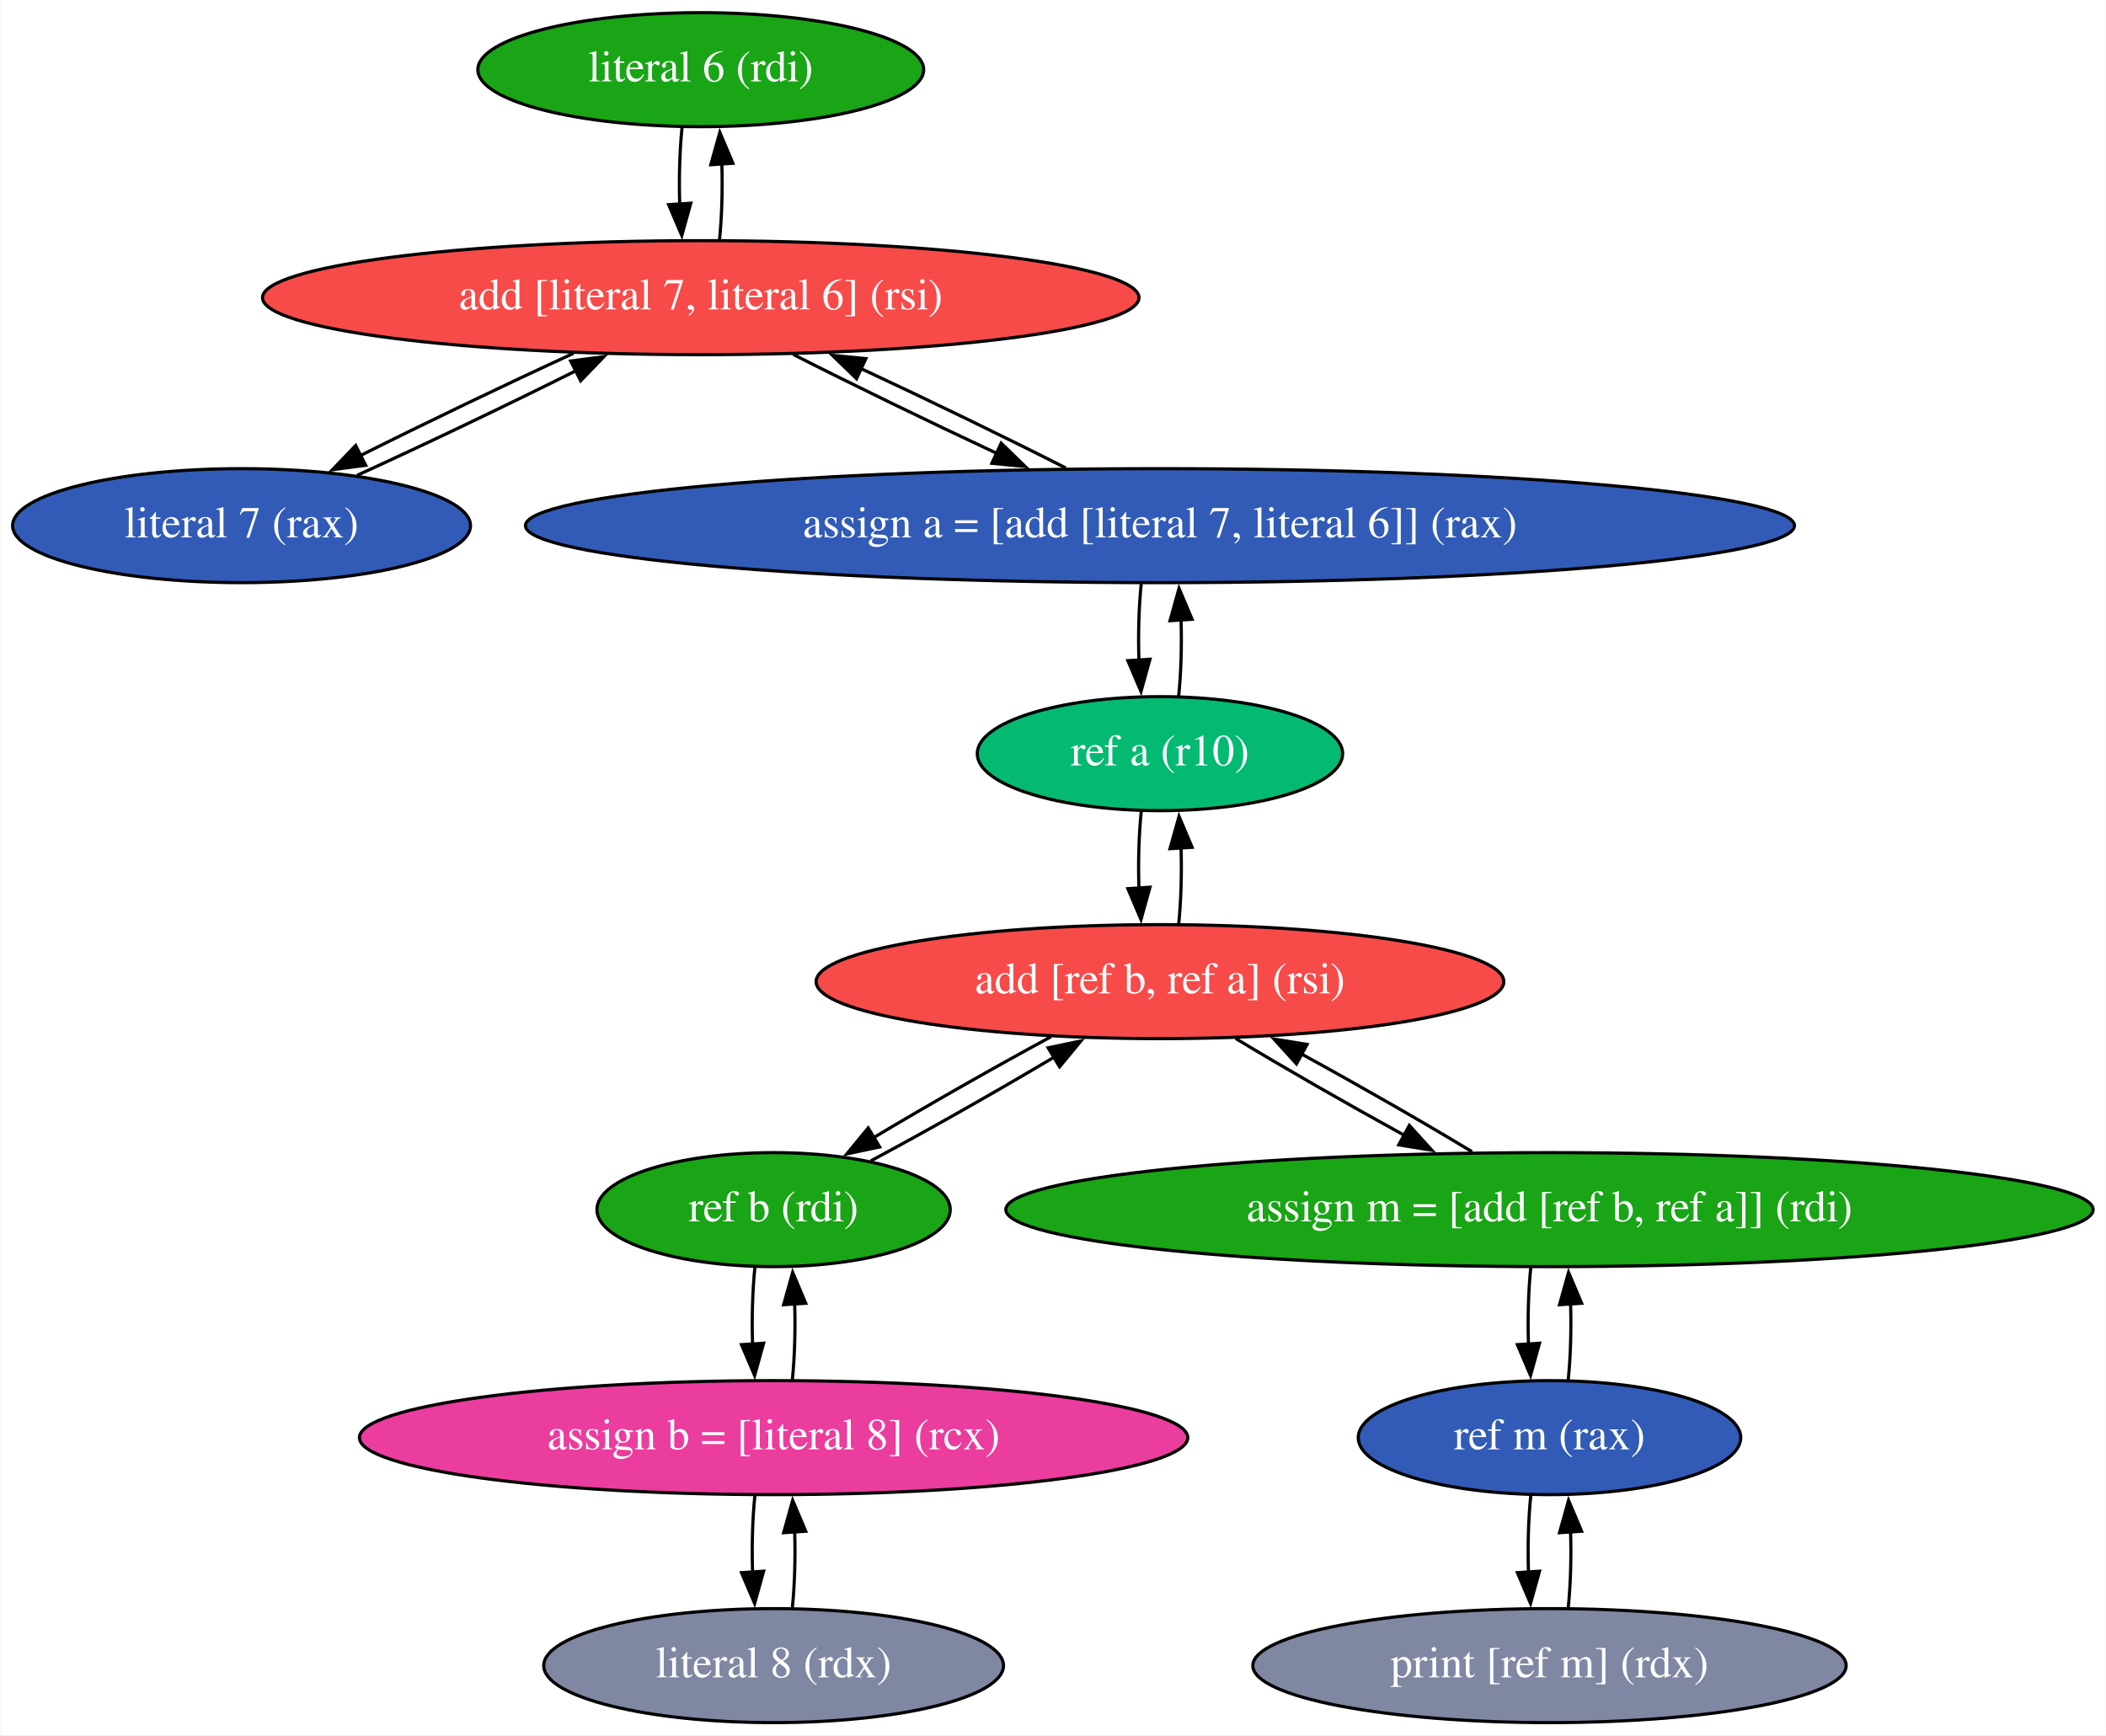
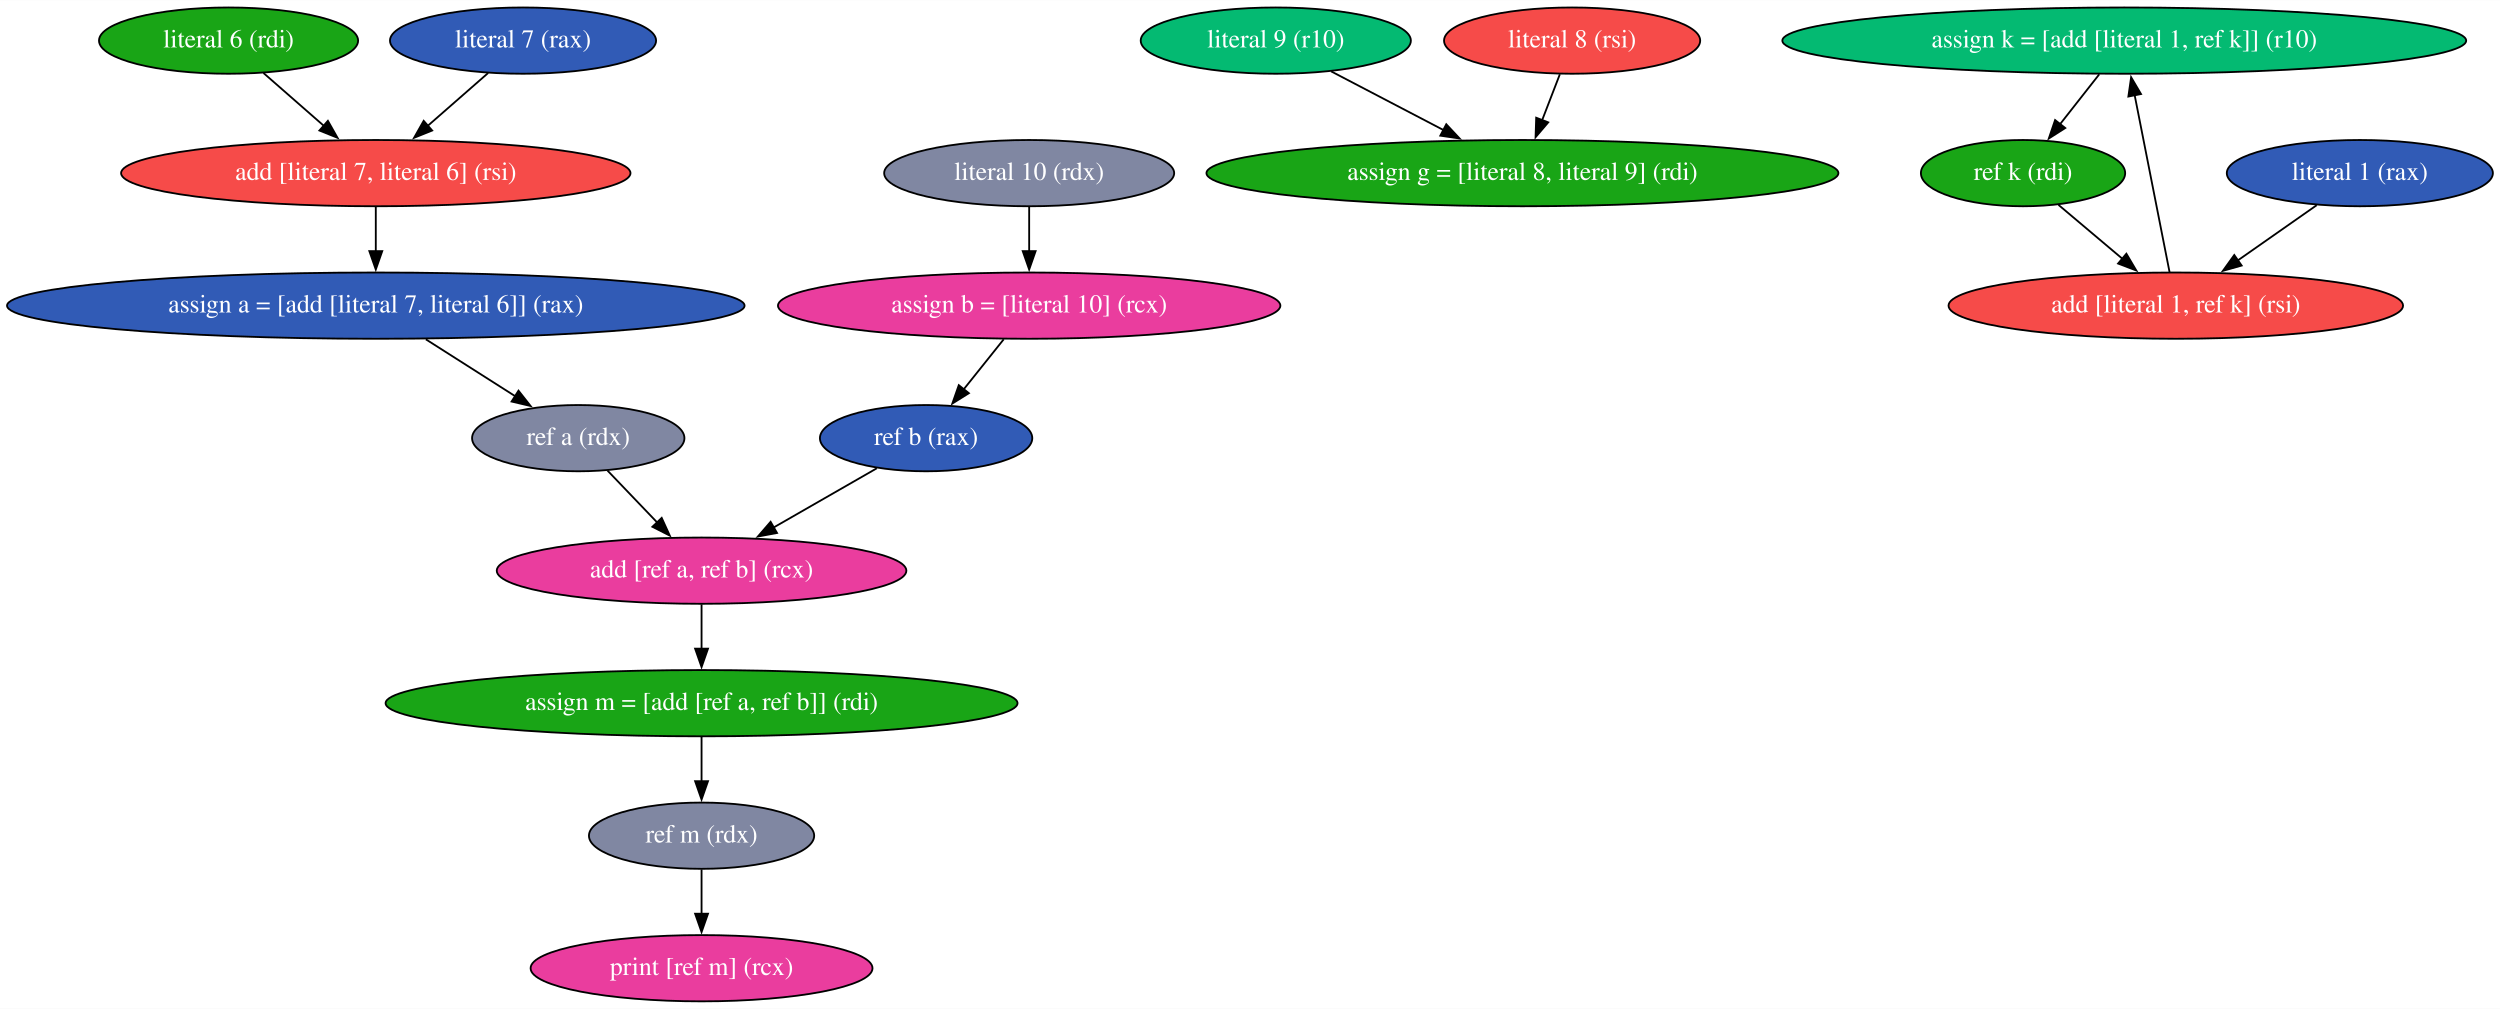
- <svg xmlns="http://www.w3.org/2000/svg" width="665pt" height="548pt" viewBox="0.00 0.00 664.73 548.00">
+ <svg xmlns="http://www.w3.org/2000/svg" width="1358pt" height="548pt" viewBox="0.00 0.00 1358.33 548.00">
  <g id="graph0" class="graph" transform="scale(1 1) rotate(0) translate(4 544)">
-     <polygon fill="white" stroke="none" points="-4,4 -4,-544 660.73,-544 660.73,4 -4,4" />
+     <polygon fill="white" stroke="none" points="-4,4 -4,-544 1354.33,-544 1354.33,4 -4,4" />
    <g id="node1" class="node">
-       <ellipse fill="#19a516" stroke="black" cx="217.14" cy="-522" rx="70.39" ry="18" />
-       <text text-anchor="middle" x="217.14" y="-518.3" font-family="Times,serif" font-size="14.00" fill="white">literal 6 (rdi)</text>
+       <ellipse fill="#19a516" stroke="black" cx="120.18" cy="-522" rx="70.39" ry="18" />
+       <text text-anchor="middle" x="120.18" y="-518.3" font-family="Times,serif" font-size="14.00" fill="white">literal 6 (rdi)</text>
    </g>
    <g id="node2" class="node">
-       <ellipse fill="#f64b49" stroke="black" cx="217.14" cy="-450" rx="138.38" ry="18" />
-       <text text-anchor="middle" x="217.14" y="-446.3" font-family="Times,serif" font-size="14.00" fill="white">add [literal 7, literal 6] (rsi)</text>
+       <ellipse fill="#f64b49" stroke="black" cx="200.18" cy="-450" rx="138.38" ry="18" />
+       <text text-anchor="middle" x="200.18" y="-446.3" font-family="Times,serif" font-size="14.00" fill="white">add [literal 7, literal 6] (rsi)</text>
    </g>
    <g id="edge1" class="edge">
-       <path fill="none" stroke="black" d="M211.23,-503.7C210.48,-496.41 210.23,-487.73 210.5,-479.54" />
-       <polygon fill="black" stroke="black" points="213.99,-479.82 211.15,-469.61 207,-479.36 213.99,-479.82" />
+       <path fill="none" stroke="black" d="M139.14,-504.41C148.99,-495.8 161.21,-485.1 172.12,-475.55" />
+       <polygon fill="black" stroke="black" points="174.16,-478.42 179.38,-469.2 169.55,-473.15 174.16,-478.42" />
+     </g>
+     <g id="node3" class="node">
+       <ellipse fill="#315bb6" stroke="black" cx="200.18" cy="-378" rx="200.36" ry="18" />
+       <text text-anchor="middle" x="200.18" y="-374.3" font-family="Times,serif" font-size="14.00" fill="white">assign a = [add [literal 7, literal 6]] (rax)</text>
    </g>
    <g id="edge2" class="edge">
-       <path fill="none" stroke="black" d="M223.04,-468.1C223.8,-475.37 224.05,-484.04 223.8,-492.24" />
-       <polygon fill="black" stroke="black" points="220.31,-491.98 223.16,-502.19 227.29,-492.43 220.31,-491.98" />
+       <path fill="none" stroke="black" d="M200.18,-431.7C200.18,-424.41 200.18,-415.73 200.18,-407.54" />
+       <polygon fill="black" stroke="black" points="203.68,-407.62 200.18,-397.62 196.68,-407.62 203.68,-407.62" />
    </g>
-     <g id="node3" class="node">
-       <ellipse fill="#315bb6" stroke="black" cx="72.14" cy="-378" rx="72.29" ry="18" />
-       <text text-anchor="middle" x="72.14" y="-374.3" font-family="Times,serif" font-size="14.00" fill="white">literal 7 (rax)</text>
+     <g id="node5" class="node">
+       <ellipse fill="#8087a2" stroke="black" cx="310.18" cy="-306" rx="57.69" ry="18" />
+       <text text-anchor="middle" x="310.18" y="-302.3" font-family="Times,serif" font-size="14.00" fill="white">ref a (rdx)</text>
+     </g>
+     <g id="edge4" class="edge">
+       <path fill="none" stroke="black" d="M227.37,-359.7C242.13,-350.31 260.5,-338.62 276.19,-328.63" />
+       <polygon fill="black" stroke="black" points="277.72,-331.81 284.28,-323.48 273.96,-325.9 277.72,-331.81" />
+     </g>
+     <g id="node4" class="node">
+       <ellipse fill="#315bb6" stroke="black" cx="280.18" cy="-522" rx="72.29" ry="18" />
+       <text text-anchor="middle" x="280.18" y="-518.3" font-family="Times,serif" font-size="14.00" fill="white">literal 7 (rax)</text>
    </g>
    <g id="edge3" class="edge">
-       <path fill="none" stroke="black" d="M176.94,-432.41C155.82,-422.73 130.18,-410.41 109.5,-400.05" />
-       <polygon fill="black" stroke="black" points="111.34,-397.06 100.84,-395.67 108.18,-403.31 111.34,-397.06" />
+       <path fill="none" stroke="black" d="M261.22,-504.41C251.38,-495.8 239.16,-485.1 228.24,-475.55" />
+       <polygon fill="black" stroke="black" points="230.81,-473.15 220.98,-469.2 226.2,-478.42 230.81,-473.15" />
    </g>
-     <g id="node4" class="node">
-       <ellipse fill="#315bb6" stroke="black" cx="362.14" cy="-378" rx="200.36" ry="18" />
-       <text text-anchor="middle" x="362.14" y="-374.3" font-family="Times,serif" font-size="14.00" fill="white">assign a = [add [literal 7, literal 6]] (rax)</text>
+     <g id="node12" class="node">
+       <ellipse fill="#ea3d9e" stroke="black" cx="377.18" cy="-234" rx="111.28" ry="18" />
+       <text text-anchor="middle" x="377.18" y="-230.3" font-family="Times,serif" font-size="14.00" fill="white">add [ref a, ref b] (rcx)</text>
    </g>
-     <g id="edge4" class="edge">
-       <path fill="none" stroke="black" d="M246.37,-432.05C264.82,-422.67 289.07,-410.89 310.64,-400.82" />
-       <polygon fill="black" stroke="black" points="312,-404.05 319.6,-396.67 309.06,-397.7 312,-404.05" />
+     <g id="edge9" class="edge">
+       <path fill="none" stroke="black" d="M326.06,-288.41C334.12,-279.99 344.08,-269.58 353.06,-260.2" />
+       <polygon fill="black" stroke="black" points="355.52,-262.69 359.91,-253.05 350.46,-257.85 355.52,-262.69" />
+     </g>
+     <g id="node6" class="node">
+       <ellipse fill="#8087a2" stroke="black" cx="555.18" cy="-450" rx="78.79" ry="18" />
+       <text text-anchor="middle" x="555.18" y="-446.3" font-family="Times,serif" font-size="14.00" fill="white">literal 10 (rdx)</text>
+     </g>
+     <g id="node7" class="node">
+       <ellipse fill="#ea3d9e" stroke="black" cx="555.18" cy="-378" rx="136.48" ry="18" />
+       <text text-anchor="middle" x="555.18" y="-374.3" font-family="Times,serif" font-size="14.00" fill="white">assign b = [literal 10] (rcx)</text>
    </g>
    <g id="edge5" class="edge">
-       <path fill="none" stroke="black" d="M108.62,-393.89C129.73,-403.5 156.21,-416.17 177.77,-426.94" />
-       <polygon fill="black" stroke="black" points="176.06,-430 186.57,-431.37 179.21,-423.75 176.06,-430" />
+       <path fill="none" stroke="black" d="M555.18,-431.7C555.18,-424.41 555.18,-415.73 555.18,-407.54" />
+       <polygon fill="black" stroke="black" points="558.68,-407.62 555.18,-397.62 551.68,-407.62 558.68,-407.62" />
+     </g>
+     <g id="node8" class="node">
+       <ellipse fill="#315bb6" stroke="black" cx="499.18" cy="-306" rx="57.69" ry="18" />
+       <text text-anchor="middle" x="499.18" y="-302.3" font-family="Times,serif" font-size="14.00" fill="white">ref b (rax)</text>
    </g>
    <g id="edge6" class="edge">
-       <path fill="none" stroke="black" d="M332.42,-396.2C313.76,-405.69 289.31,-417.55 267.69,-427.63" />
-       <polygon fill="black" stroke="black" points="266.33,-424.4 258.72,-431.78 269.27,-430.75 266.33,-424.4" />
+       <path fill="none" stroke="black" d="M541.34,-359.7C534.8,-351.52 526.86,-341.6 519.65,-332.58" />
+       <polygon fill="black" stroke="black" points="522.41,-330.43 513.43,-324.8 516.94,-334.8 522.41,-330.43" />
    </g>
-     <g id="node5" class="node">
-       <ellipse fill="#04ba72" stroke="black" cx="362.14" cy="-306" rx="57.69" ry="18" />
-       <text text-anchor="middle" x="362.14" y="-302.3" font-family="Times,serif" font-size="14.00" fill="white">ref a (r10)</text>
+     <g id="edge10" class="edge">
+       <path fill="none" stroke="black" d="M472.41,-289.64C455.96,-280.2 434.59,-267.94 416.27,-257.43" />
+       <polygon fill="black" stroke="black" points="418.18,-254.49 407.77,-252.55 414.7,-260.56 418.18,-254.49" />
+     </g>
+     <g id="node9" class="node">
+       <ellipse fill="#04ba72" stroke="black" cx="689.18" cy="-522" rx="73.39" ry="18" />
+       <text text-anchor="middle" x="689.18" y="-518.3" font-family="Times,serif" font-size="14.00" fill="white">literal 9 (r10)</text>
+     </g>
+     <g id="node10" class="node">
+       <ellipse fill="#19a516" stroke="black" cx="823.18" cy="-450" rx="171.67" ry="18" />
+       <text text-anchor="middle" x="823.18" y="-446.3" font-family="Times,serif" font-size="14.00" fill="white">assign g = [literal 8, literal 9] (rdi)</text>
    </g>
    <g id="edge7" class="edge">
-       <path fill="none" stroke="black" d="M356.23,-359.7C355.48,-352.41 355.23,-343.73 355.5,-335.54" />
-       <polygon fill="black" stroke="black" points="358.99,-335.82 356.15,-325.61 352,-335.36 358.99,-335.82" />
+       <path fill="none" stroke="black" d="M719.25,-505.29C737.26,-495.89 760.44,-483.78 780.33,-473.38" />
+       <polygon fill="black" stroke="black" points="781.81,-476.56 789.05,-468.83 778.57,-470.36 781.81,-476.56" />
+     </g>
+     <g id="node11" class="node">
+       <ellipse fill="#f64b49" stroke="black" cx="850.18" cy="-522" rx="69.59" ry="18" />
+       <text text-anchor="middle" x="850.18" y="-518.3" font-family="Times,serif" font-size="14.00" fill="white">literal 8 (rsi)</text>
+     </g>
+     <g id="edge8" class="edge">
+       <path fill="none" stroke="black" d="M843.51,-503.7C840.6,-496.15 837.11,-487.12 833.86,-478.68" />
+       <polygon fill="black" stroke="black" points="837.19,-477.59 830.32,-469.52 830.66,-480.11 837.19,-477.59" />
+     </g>
+     <g id="node13" class="node">
+       <ellipse fill="#19a516" stroke="black" cx="377.18" cy="-162" rx="171.67" ry="18" />
+       <text text-anchor="middle" x="377.18" y="-158.3" font-family="Times,serif" font-size="14.00" fill="white">assign m = [add [ref a, ref b]] (rdi)</text>
    </g>
    <g id="edge11" class="edge">
-       <path fill="none" stroke="black" d="M368.04,-324.1C368.8,-331.37 369.05,-340.04 368.8,-348.24" />
-       <polygon fill="black" stroke="black" points="365.31,-347.98 368.16,-358.19 372.29,-348.43 365.31,-347.98" />
+       <path fill="none" stroke="black" d="M377.18,-215.7C377.18,-208.41 377.18,-199.73 377.18,-191.54" />
+       <polygon fill="black" stroke="black" points="380.68,-191.62 377.18,-181.62 373.68,-191.62 380.68,-191.62" />
    </g>
-     <g id="node9" class="node">
-       <ellipse fill="#f64b49" stroke="black" cx="362.14" cy="-234" rx="108.58" ry="18" />
-       <text text-anchor="middle" x="362.14" y="-230.3" font-family="Times,serif" font-size="14.00" fill="white">add [ref b, ref a] (rsi)</text>
+     <g id="node14" class="node">
+       <ellipse fill="#8087a2" stroke="black" cx="377.18" cy="-90" rx="61.19" ry="18" />
+       <text text-anchor="middle" x="377.18" y="-86.3" font-family="Times,serif" font-size="14.00" fill="white">ref m (rdx)</text>
    </g>
    <g id="edge12" class="edge">
-       <path fill="none" stroke="black" d="M356.23,-287.7C355.48,-280.41 355.23,-271.73 355.5,-263.54" />
-       <polygon fill="black" stroke="black" points="358.99,-263.82 356.15,-253.61 352,-263.36 358.99,-263.82" />
+       <path fill="none" stroke="black" d="M377.18,-143.7C377.18,-136.41 377.18,-127.73 377.18,-119.54" />
+       <polygon fill="black" stroke="black" points="380.68,-119.62 377.18,-109.62 373.68,-119.62 380.68,-119.62" />
    </g>
-     <g id="node6" class="node">
-       <ellipse fill="#8087a2" stroke="black" cx="240.14" cy="-18" rx="72.59" ry="18" />
-       <text text-anchor="middle" x="240.14" y="-14.3" font-family="Times,serif" font-size="14.00" fill="white">literal 8 (rdx)</text>
+     <g id="node19" class="node">
+       <ellipse fill="#ea3d9e" stroke="black" cx="377.18" cy="-18" rx="92.88" ry="18" />
+       <text text-anchor="middle" x="377.18" y="-14.3" font-family="Times,serif" font-size="14.00" fill="white">print [ref m] (rcx)</text>
    </g>
-     <g id="node7" class="node">
-       <ellipse fill="#ea3d9e" stroke="black" cx="240.14" cy="-90" rx="130.78" ry="18" />
-       <text text-anchor="middle" x="240.14" y="-86.3" font-family="Times,serif" font-size="14.00" fill="white">assign b = [literal 8] (rcx)</text>
+     <g id="edge17" class="edge">
+       <path fill="none" stroke="black" d="M377.18,-71.7C377.18,-64.41 377.18,-55.73 377.18,-47.54" />
+       <polygon fill="black" stroke="black" points="380.68,-47.62 377.18,-37.62 373.68,-47.62 380.68,-47.62" />
    </g>
-     <g id="edge8" class="edge">
-       <path fill="none" stroke="black" d="M246.04,-36.1C246.8,-43.37 247.05,-52.04 246.8,-60.24" />
-       <polygon fill="black" stroke="black" points="243.31,-59.98 246.16,-70.19 250.29,-60.43 243.31,-59.98" />
+     <g id="node15" class="node">
+       <ellipse fill="#04ba72" stroke="black" cx="1150.18" cy="-522" rx="185.77" ry="18" />
+       <text text-anchor="middle" x="1150.18" y="-518.3" font-family="Times,serif" font-size="14.00" fill="white">assign k = [add [literal 1, ref k]] (r10)</text>
    </g>
-     <g id="edge9" class="edge">
-       <path fill="none" stroke="black" d="M234.23,-71.7C233.48,-64.41 233.23,-55.73 233.5,-47.54" />
-       <polygon fill="black" stroke="black" points="236.99,-47.82 234.15,-37.61 230,-47.36 236.99,-47.82" />
-     </g>
-     <g id="node8" class="node">
-       <ellipse fill="#19a516" stroke="black" cx="240.14" cy="-162" rx="55.79" ry="18" />
-       <text text-anchor="middle" x="240.14" y="-158.3" font-family="Times,serif" font-size="14.00" fill="white">ref b (rdi)</text>
-     </g>
-     <g id="edge10" class="edge">
-       <path fill="none" stroke="black" d="M246.04,-108.1C246.8,-115.37 247.05,-124.04 246.8,-132.24" />
-       <polygon fill="black" stroke="black" points="243.31,-131.98 246.16,-142.19 250.29,-132.43 243.31,-131.98" />
+     <g id="node16" class="node">
+       <ellipse fill="#19a516" stroke="black" cx="1095.18" cy="-450" rx="55.49" ry="18" />
+       <text text-anchor="middle" x="1095.18" y="-446.3" font-family="Times,serif" font-size="14.00" fill="white">ref k (rdi)</text>
    </g>
    <g id="edge13" class="edge">
-       <path fill="none" stroke="black" d="M234.23,-143.7C233.48,-136.41 233.23,-127.73 233.5,-119.54" />
-       <polygon fill="black" stroke="black" points="236.99,-119.82 234.15,-109.61 230,-119.36 236.99,-119.82" />
+       <path fill="none" stroke="black" d="M1136.59,-503.7C1130.16,-495.52 1122.37,-485.6 1115.28,-476.58" />
+       <polygon fill="black" stroke="black" points="1118.11,-474.51 1109.18,-468.81 1112.6,-478.84 1118.11,-474.51" />
+     </g>
+     <g id="node17" class="node">
+       <ellipse fill="#f64b49" stroke="black" cx="1178.18" cy="-378" rx="123.48" ry="18" />
+       <text text-anchor="middle" x="1178.18" y="-374.3" font-family="Times,serif" font-size="14.00" fill="white">add [literal 1, ref k] (rsi)</text>
    </g>
    <g id="edge14" class="edge">
-       <path fill="none" stroke="black" d="M270.87,-177.42C288.51,-186.85 310.57,-199.36 328.65,-210.12" />
-       <polygon fill="black" stroke="black" points="326.82,-213.11 337.19,-215.27 330.44,-207.11 326.82,-213.11" />
+       <path fill="none" stroke="black" d="M1114.43,-432.76C1124.81,-424.01 1137.83,-413.03 1149.39,-403.28" />
+       <polygon fill="black" stroke="black" points="1151.33,-406.22 1156.72,-397.1 1146.82,-400.87 1151.33,-406.22" />
    </g>
    <g id="edge15" class="edge">
-       <path fill="none" stroke="black" d="M368.04,-252.1C368.8,-259.37 369.05,-268.04 368.8,-276.24" />
-       <polygon fill="black" stroke="black" points="365.31,-275.98 368.16,-286.19 372.29,-276.43 365.31,-275.98" />
+       <path fill="none" stroke="black" d="M1174.81,-396.11C1170.09,-420.03 1161.47,-463.76 1155.78,-492.6" />
+       <polygon fill="black" stroke="black" points="1152.41,-491.61 1153.91,-502.1 1159.28,-492.97 1152.41,-491.61" />
+     </g>
+     <g id="node18" class="node">
+       <ellipse fill="#315bb6" stroke="black" cx="1278.18" cy="-450" rx="72.29" ry="18" />
+       <text text-anchor="middle" x="1278.18" y="-446.3" font-family="Times,serif" font-size="14.00" fill="white">literal 1 (rax)</text>
    </g>
    <g id="edge16" class="edge">
-       <path fill="none" stroke="black" d="M327.72,-216.59C310.06,-207.06 288.79,-194.95 271.58,-184.65" />
-       <polygon fill="black" stroke="black" points="273.63,-181.8 263.27,-179.61 270.01,-187.79 273.63,-181.8" />
-     </g>
-     <g id="node10" class="node">
-       <ellipse fill="#19a516" stroke="black" cx="485.14" cy="-162" rx="171.67" ry="18" />
-       <text text-anchor="middle" x="485.14" y="-158.3" font-family="Times,serif" font-size="14.00" fill="white">assign m = [add [ref b, ref a]] (rdi)</text>
-     </g>
-     <g id="edge17" class="edge">
-       <path fill="none" stroke="black" d="M386.04,-216.05C401.19,-206.88 421.16,-195.43 439.24,-185.51" />
-       <polygon fill="black" stroke="black" points="440.88,-188.6 448,-180.75 437.54,-182.45 440.88,-188.6" />
-     </g>
-     <g id="edge18" class="edge">
-       <path fill="none" stroke="black" d="M460.68,-180.29C445.29,-189.6 425.07,-201.18 406.91,-211.11" />
-       <polygon fill="black" stroke="black" points="405.26,-208.03 398.13,-215.87 408.59,-214.18 405.26,-208.03" />
-     </g>
-     <g id="node11" class="node">
-       <ellipse fill="#315bb6" stroke="black" cx="485.14" cy="-90" rx="60.39" ry="18" />
-       <text text-anchor="middle" x="485.14" y="-86.3" font-family="Times,serif" font-size="14.00" fill="white">ref m (rax)</text>
-     </g>
-     <g id="edge19" class="edge">
-       <path fill="none" stroke="black" d="M479.23,-143.7C478.48,-136.41 478.23,-127.73 478.5,-119.54" />
-       <polygon fill="black" stroke="black" points="481.99,-119.82 479.15,-109.61 475,-119.36 481.99,-119.82" />
-     </g>
-     <g id="edge20" class="edge">
-       <path fill="none" stroke="black" d="M491.04,-108.1C491.8,-115.37 492.05,-124.04 491.8,-132.24" />
-       <polygon fill="black" stroke="black" points="488.31,-131.98 491.16,-142.19 495.29,-132.43 488.31,-131.98" />
-     </g>
-     <g id="node12" class="node">
-       <ellipse fill="#8087a2" stroke="black" cx="485.14" cy="-18" rx="93.68" ry="18" />
-       <text text-anchor="middle" x="485.14" y="-14.3" font-family="Times,serif" font-size="14.00" fill="white">print [ref m] (rdx)</text>
-     </g>
-     <g id="edge21" class="edge">
-       <path fill="none" stroke="black" d="M479.23,-71.7C478.48,-64.41 478.23,-55.73 478.5,-47.54" />
-       <polygon fill="black" stroke="black" points="481.99,-47.82 479.15,-37.61 475,-47.36 481.99,-47.82" />
-     </g>
-     <g id="edge22" class="edge">
-       <path fill="none" stroke="black" d="M491.04,-36.1C491.8,-43.37 492.05,-52.04 491.8,-60.24" />
-       <polygon fill="black" stroke="black" points="488.31,-59.98 491.16,-70.19 495.29,-60.43 488.31,-59.98" />
+       <path fill="none" stroke="black" d="M1254.74,-432.59C1241.98,-423.66 1225.97,-412.45 1211.9,-402.6" />
+       <polygon fill="black" stroke="black" points="1213.96,-399.78 1203.77,-396.91 1209.95,-405.51 1213.96,-399.78" />
    </g>
  </g>
</svg>
